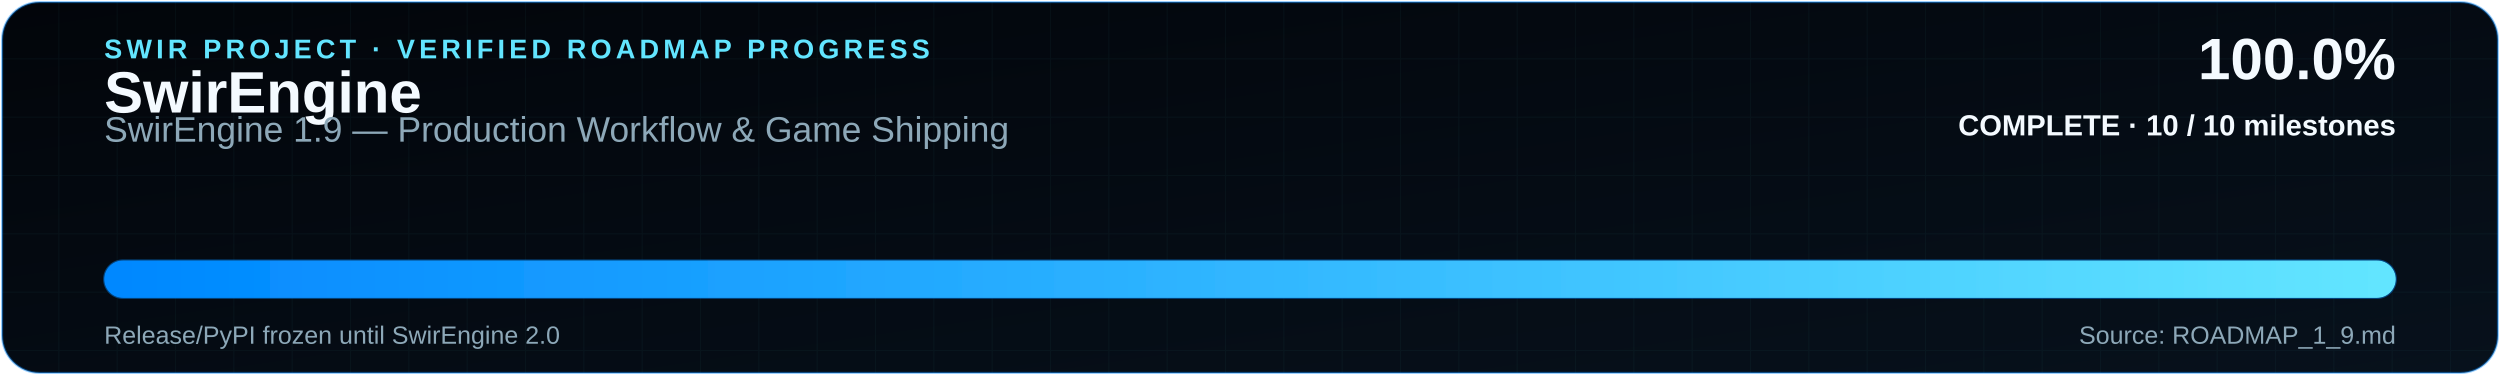
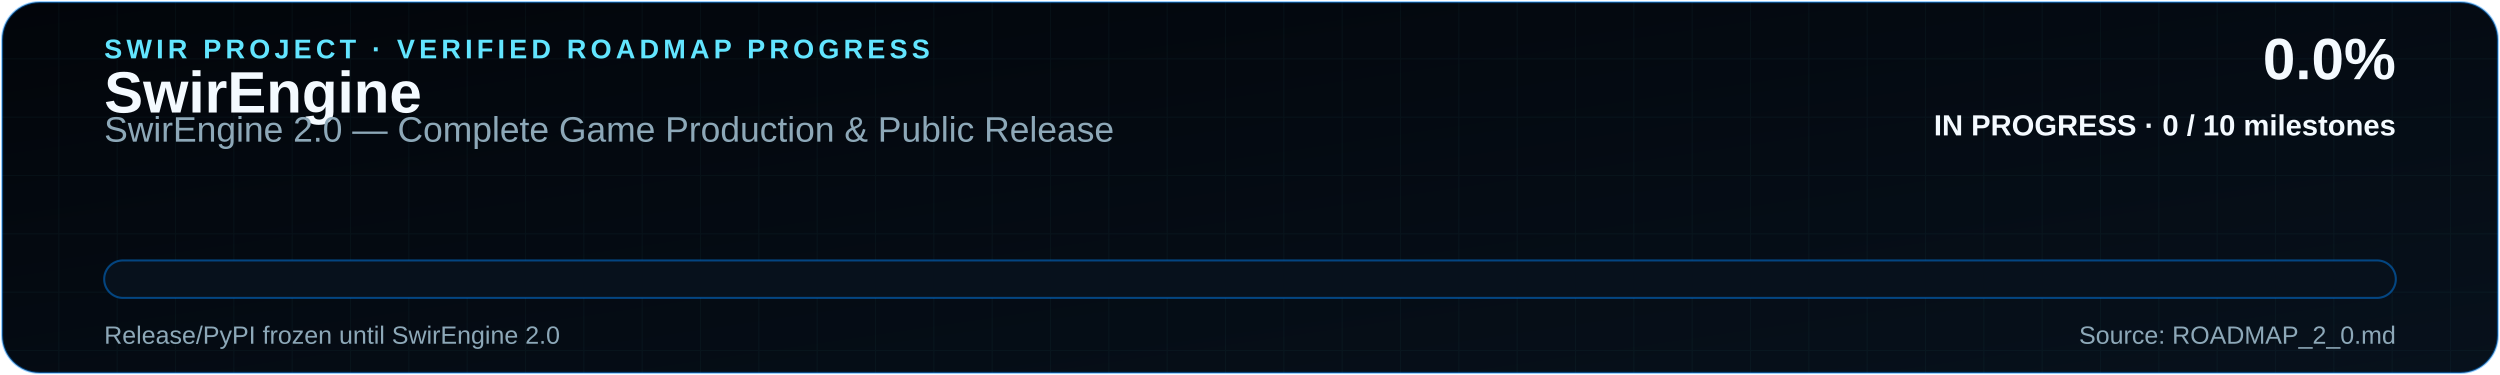
<svg xmlns="http://www.w3.org/2000/svg" width="1200" height="180" viewBox="0 0 1200 180" role="img" aria-labelledby="title desc">
  <defs>
    <linearGradient id="panel" x1="0" y1="0" x2="1" y2="1">
      <stop offset="0" stop-color="#02050A" />
      <stop offset="1" stop-color="#07111C" />
    </linearGradient>
    <linearGradient id="progressGradient" x1="0" y1="0" x2="1" y2="0">
      <stop offset="0" stop-color="#0088FF" />
      <stop offset="1" stop-color="#62E5FF" />
    </linearGradient>
    <filter id="softGlow" x="-10%" y="-80%" width="120%" height="260%">
      <feGaussianBlur stdDeviation="3" result="blur" />
      <feMerge>
        <feMergeNode in="blur" />
        <feMergeNode in="SourceGraphic" />
      </feMerge>
    </filter>
    <pattern id="grid" width="28" height="28" patternUnits="userSpaceOnUse">
      <path d="M 28 0 L 0 0 0 28" fill="none" stroke="#62E5FF" stroke-opacity="0.035" stroke-width="1" />
    </pattern>
    <clipPath id="trackClip">
      <rect x="50" y="125" width="1100" height="18" rx="9" />
    </clipPath>
    <style>
      text { font-family: "Segoe UI", Arial, sans-serif; }
      .label { fill: #62E5FF; font-size: 13px; font-weight: 700; letter-spacing: 2px; }
      .project { fill: #F4FAFF; font-size: 28px; font-weight: 700; }
      .scope { fill: #8DA8B8; font-size: 17px; }
      .meta { fill: #F4FAFF; font-size: 14px; font-weight: 600; }
      .release { fill: #8DA8B8; font-size: 12px; }
    </style>
  </defs>
  <rect x="1" y="1" width="1198" height="178" rx="18" fill="url(#panel)" stroke="#0088FF" stroke-opacity="0.42" />
  <rect x="1" y="1" width="1198" height="178" rx="18" fill="url(#grid)" />
  <text x="50" y="28" class="label">SWIR PROJECT · VERIFIED ROADMAP PROGRESS</text>
  <text x="50" y="54" class="project">SwirEngine</text>
-   <text x="50" y="68" class="scope">SwirEngine 1.9 — Production Workflow &amp; Game Shipping</text>
-   <text x="1150" y="38" text-anchor="end" class="project">100.0%</text>
-   <text x="1150" y="65" text-anchor="end" class="meta">COMPLETE · 10 / 10 milestones</text>
+   <text x="50" y="68" class="scope">SwirEngine 2.0 — Complete Game Production &amp; Public Release</text>
+   <text x="1150" y="38" text-anchor="end" class="project">0.0%</text>
+   <text x="1150" y="65" text-anchor="end" class="meta">IN PROGRESS · 0 / 10 milestones</text>
  <rect x="50" y="125" width="1100" height="18" rx="9" fill="#07111C" stroke="#0088FF" stroke-opacity="0.45" />
-   <rect x="50" y="125" width="1100" height="18" rx="9" fill="url(#progressGradient)" filter="url(#softGlow)" clip-path="url(#trackClip)" />
  <text x="50" y="165" class="release">Release/PyPI frozen until SwirEngine 2.0</text>
-   <text x="1150" y="165" text-anchor="end" class="release">Source: ROADMAP_1_9.md</text>
+   <text x="1150" y="165" text-anchor="end" class="release">Source: ROADMAP_2_0.md</text>
</svg>
